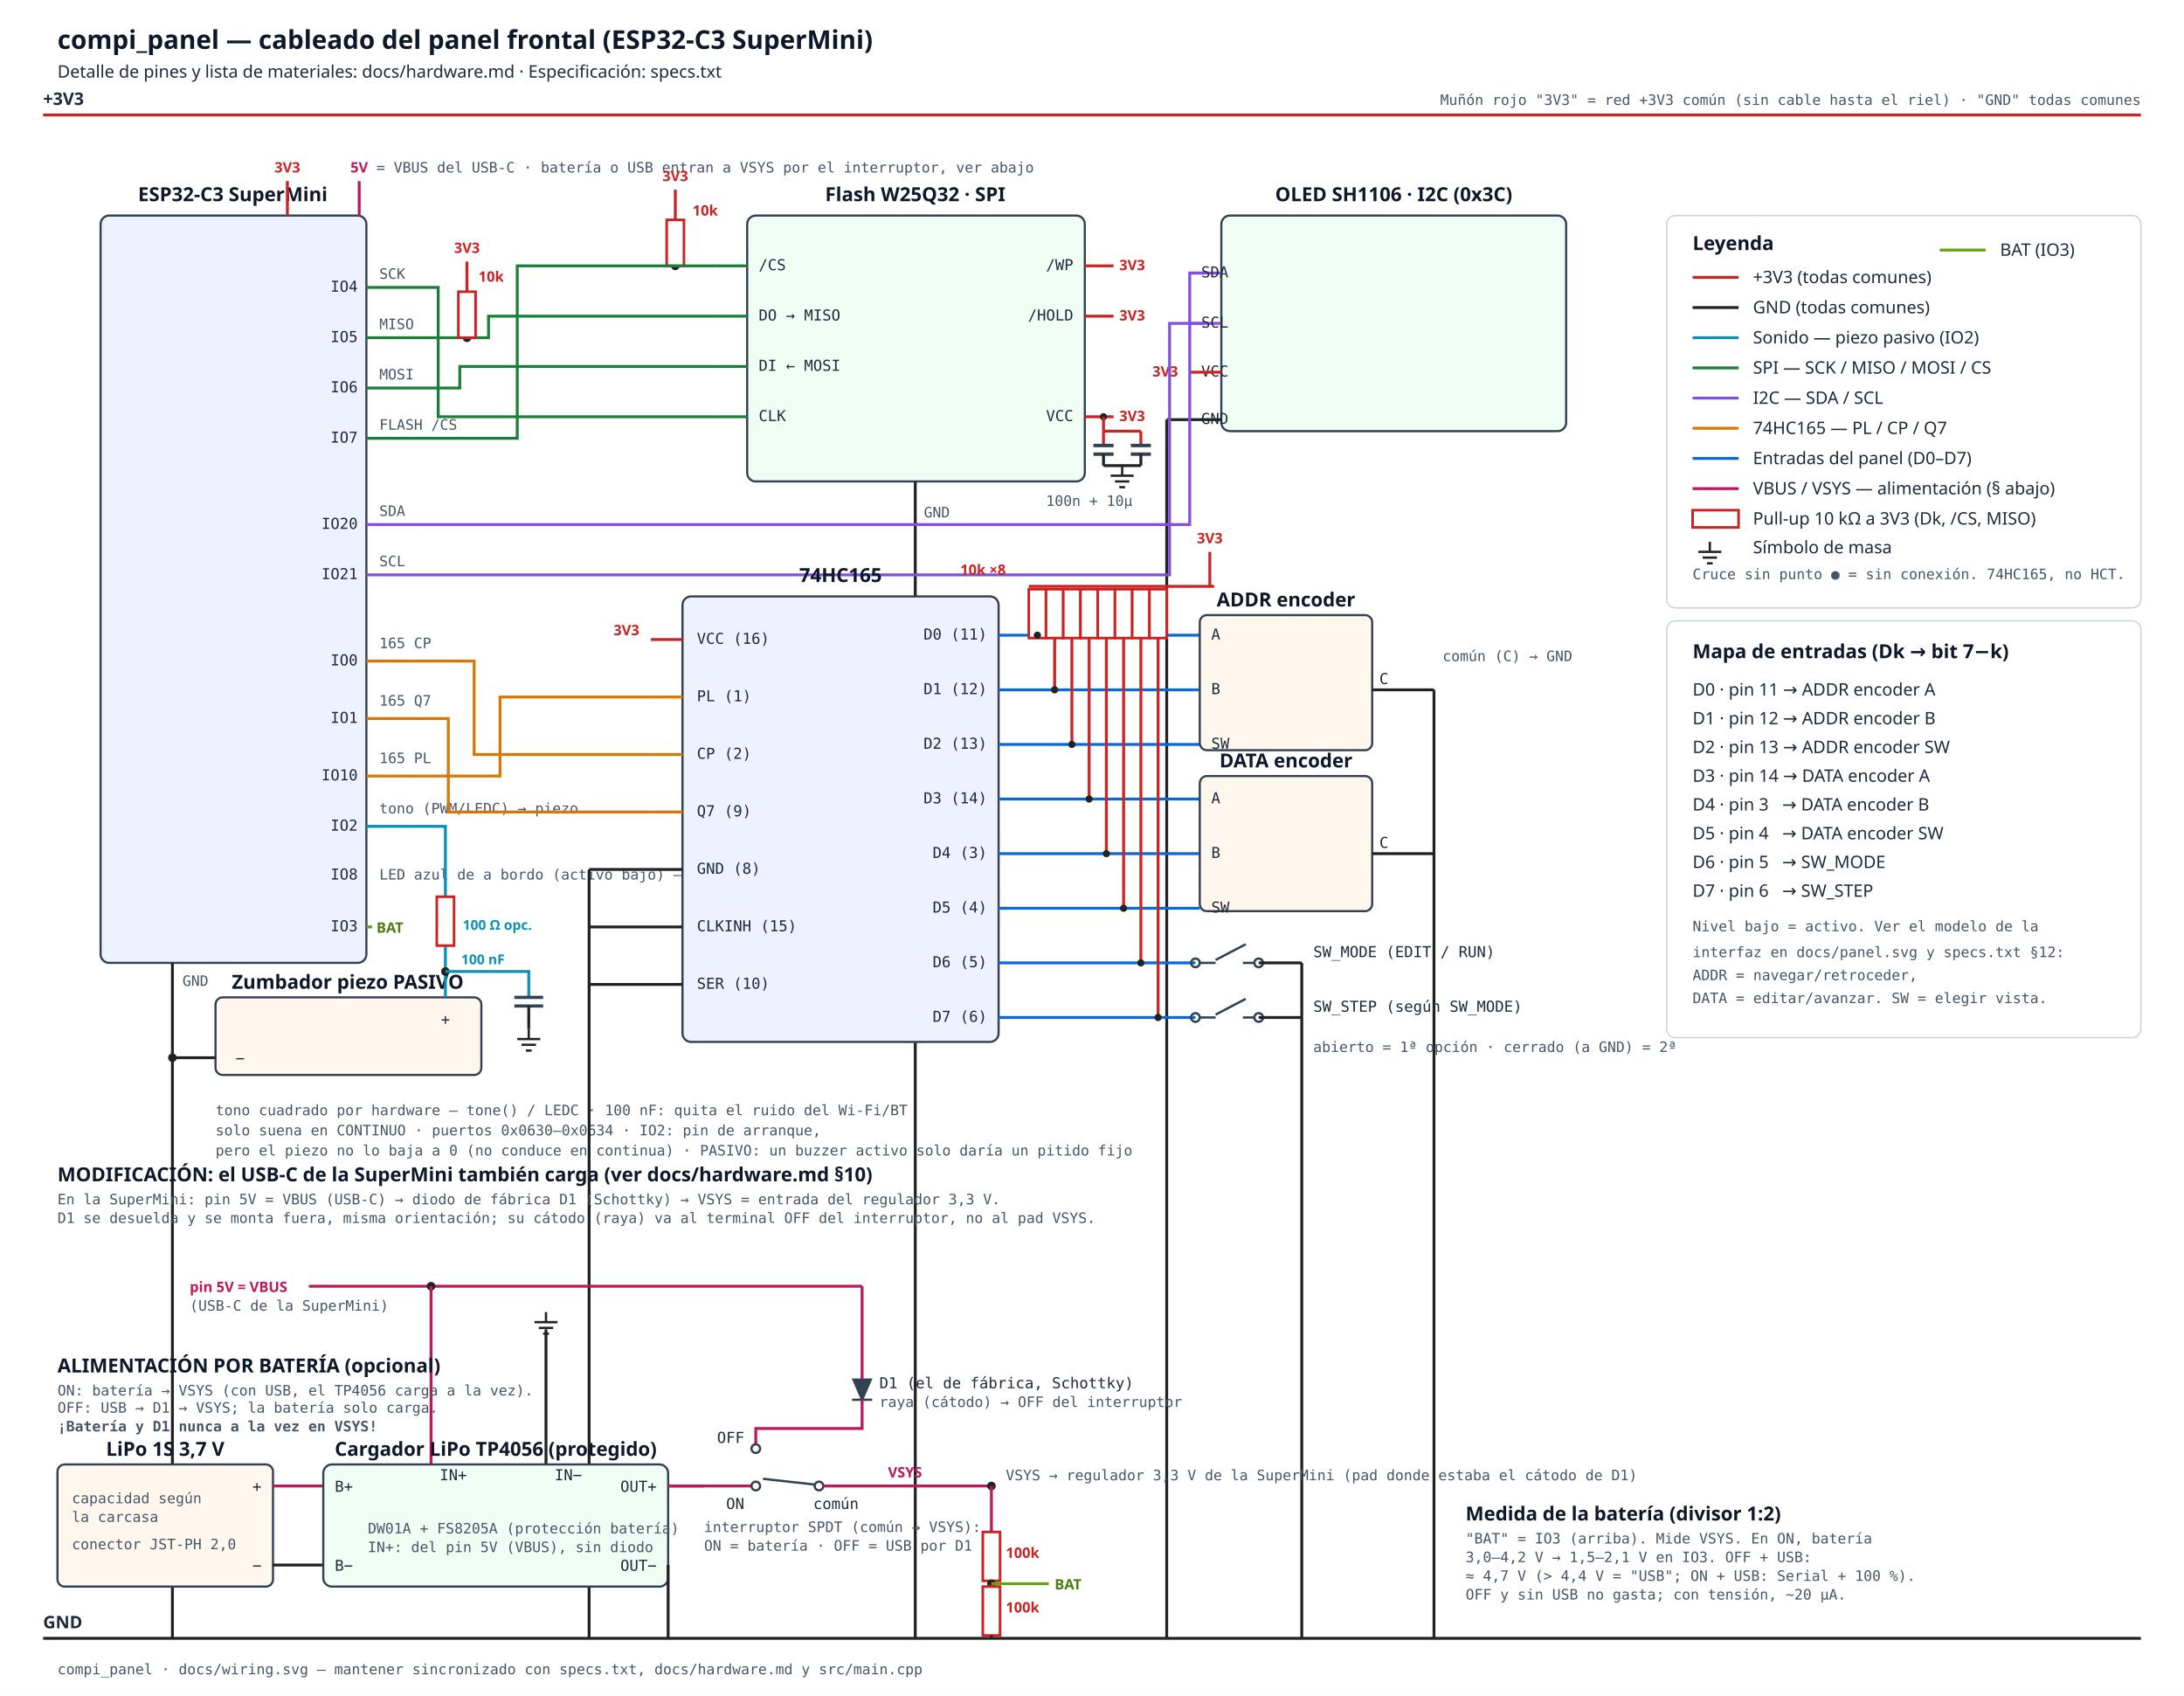
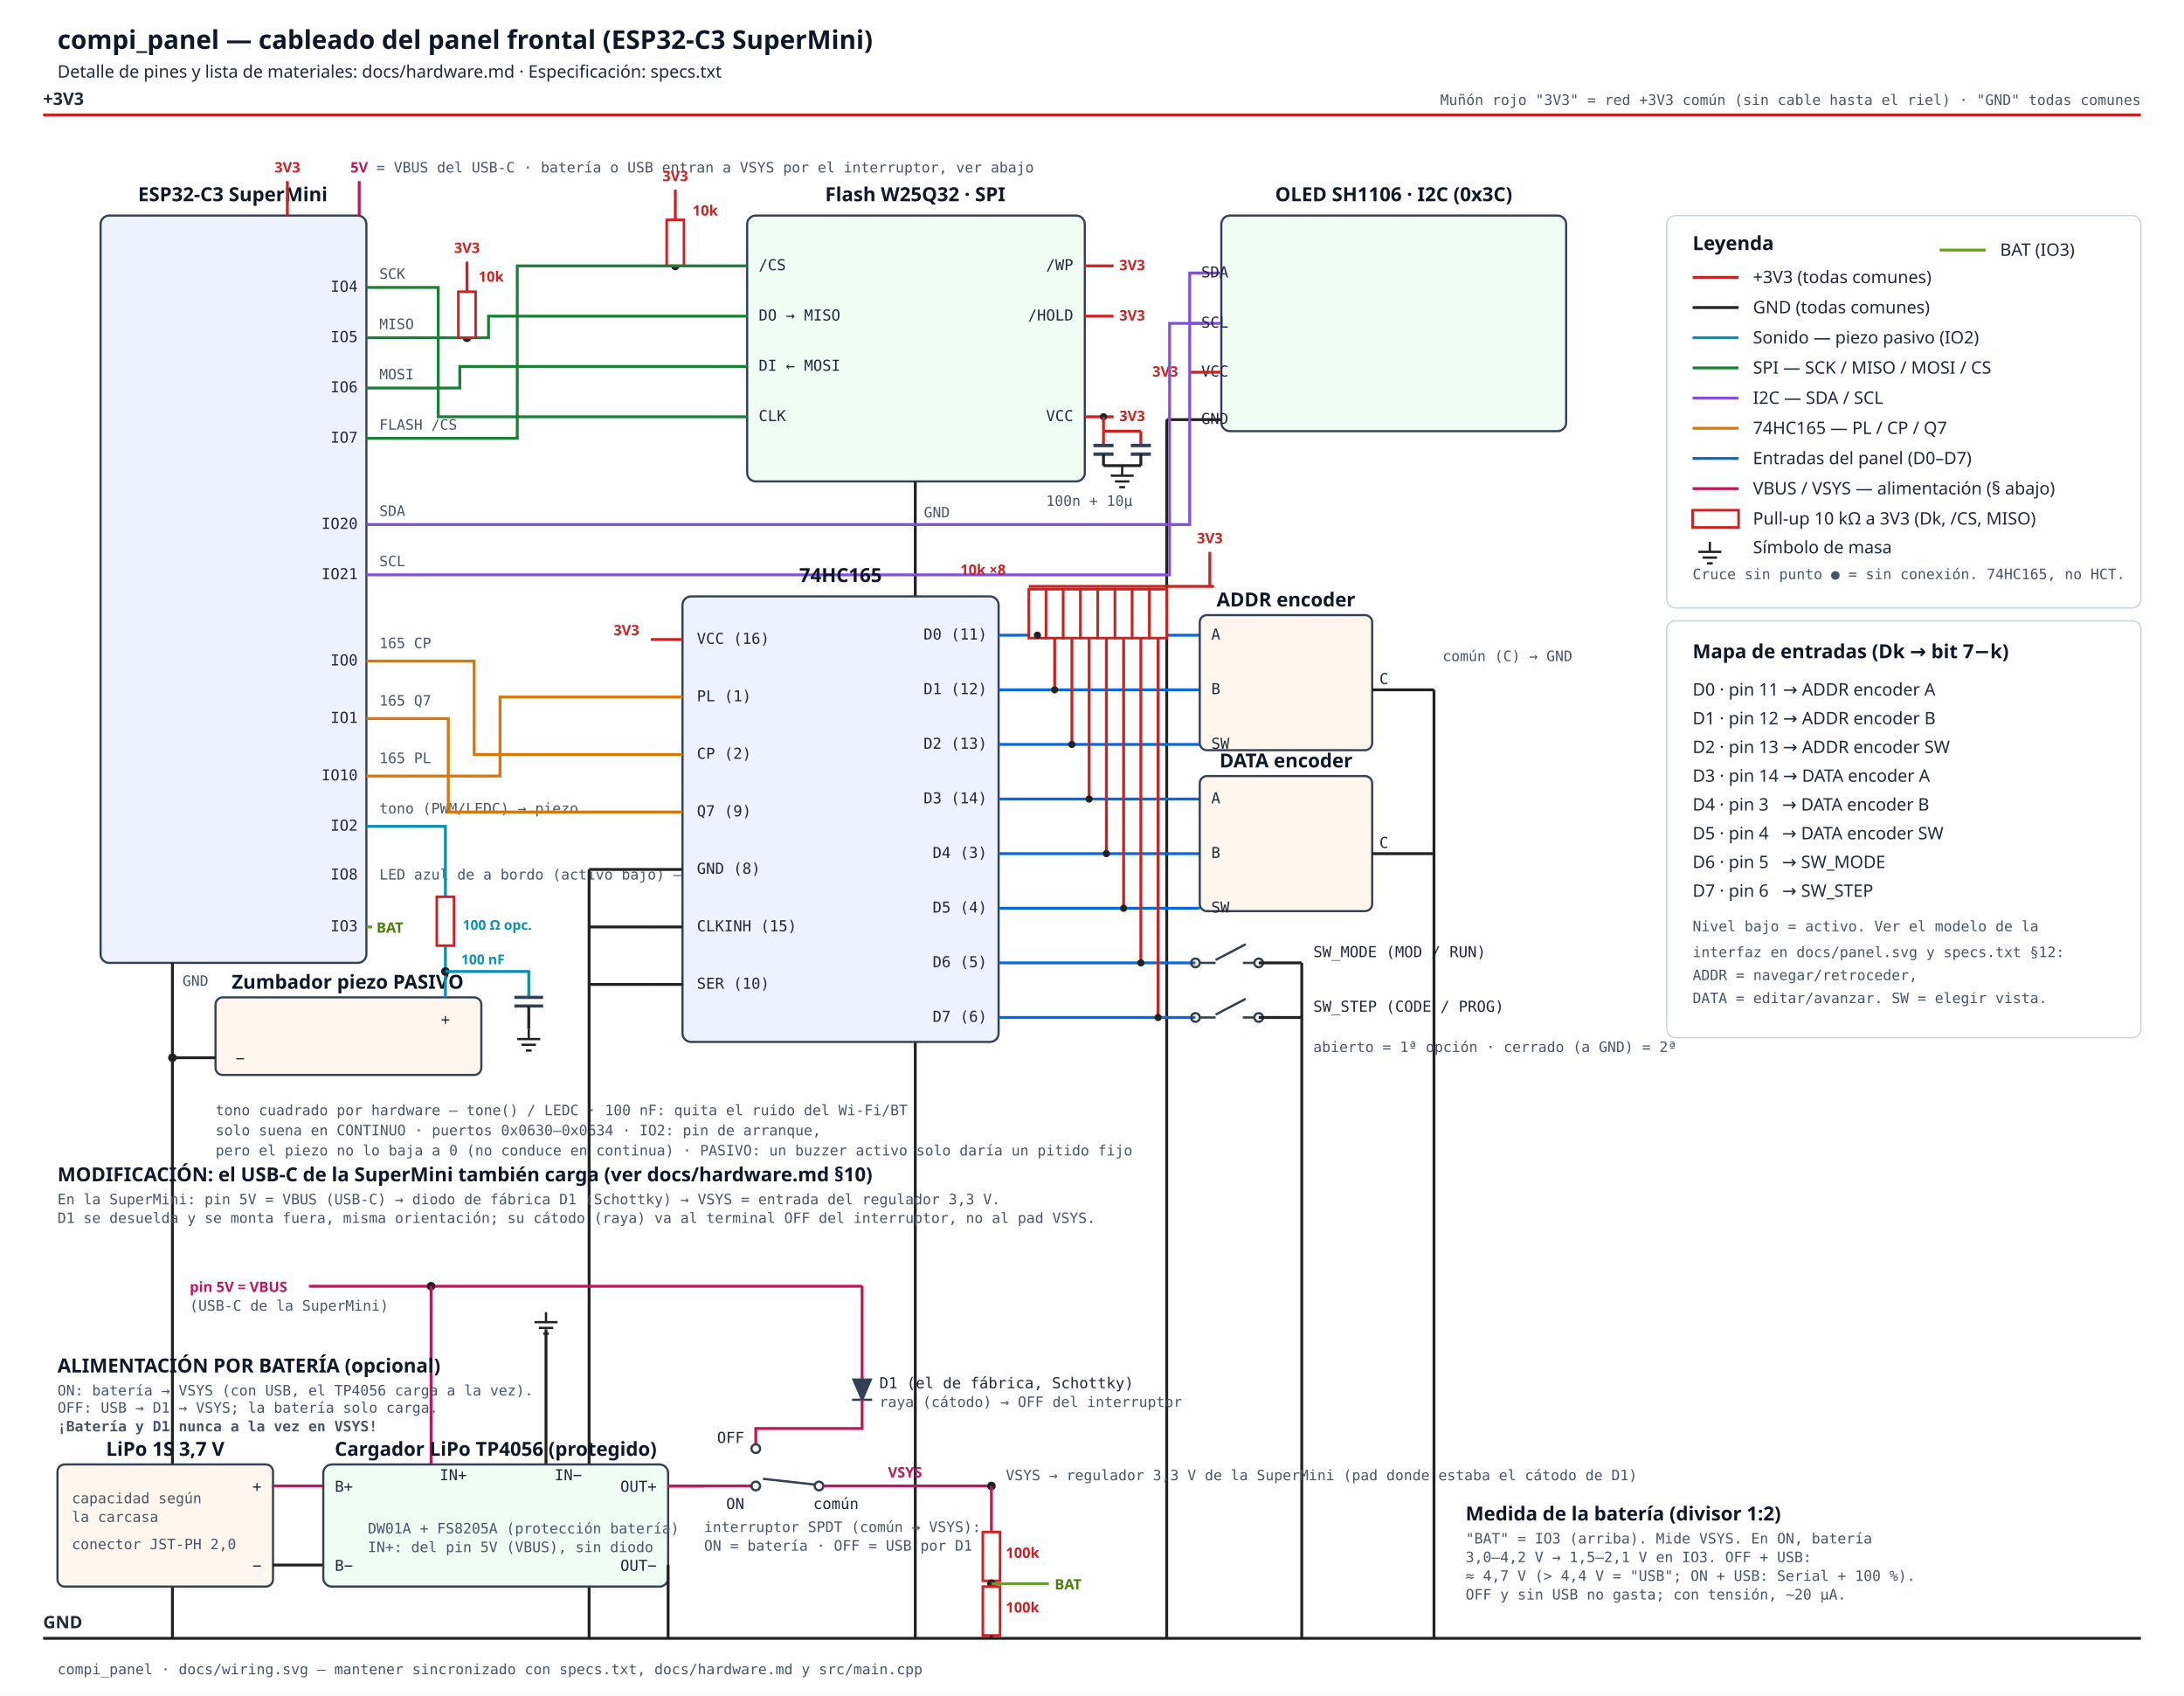
<svg xmlns="http://www.w3.org/2000/svg" xmlns:xlink="http://www.w3.org/1999/xlink" viewBox="0 0 1520 1180" font-family="'Segoe UI',system-ui,sans-serif">
  <rect x="0" y="0" width="1520" height="1180" fill="#ffffff" />
  <defs>
    <g id="gnd" stroke-width="1.6" stroke="#222" fill="none">
      <line x1="0" y1="0" x2="0" y2="7" />
      <line x1="-8" y1="7" x2="8" y2="7" />
      <line x1="-5" y1="11" x2="5" y2="11" />
      <line x1="-2" y1="15" x2="2" y2="15" />
    </g>
    <g id="res">
      <rect x="-6" y="0" width="12" height="34" fill="#ffffff" stroke="#cc2222" stroke-width="1.8" />
    </g>
    <g id="resr">
      <rect x="0" y="-6" width="32" height="12" fill="#ffffff" stroke="#cc2222" stroke-width="1.8" />
    </g>
    <g id="diode_v" stroke="#334155" stroke-width="1.6">
      <polygon points="-6,0 6,0 0,14" fill="#334155" />
      <line x1="-7" y1="14" x2="7" y2="14" />
    </g>
  </defs>
  <style>
    .wire{fill:none;stroke-width:2}
    .p3{stroke:#cc2222} .gnd{stroke:#222} .spi{stroke:#1a7f37}
    .i2c{stroke:#8250df} .ctl{stroke:#d97706} .in{stroke:#0969da}
    .snd{stroke:#0891b2} .v5{stroke:#be185d} .bat{stroke:#65a30d}
    .batt{fill:#4d7c0f;font-size:10px;font-weight:600}
    .chip{fill:#eef2ff;stroke:#334155;stroke-width:1.5}
    .chip2{fill:#f0fdf4;stroke:#334155;stroke-width:1.5}
    .dev{fill:#fff7ed;stroke:#334155;stroke-width:1.5}
    .pin{font-size:10.5px;font-family:ui-monospace,Consolas,monospace;fill:#1e293b}
    .sig{font-size:10px;font-family:ui-monospace,Consolas,monospace;fill:#475569}
    .lbl{font-size:12px;fill:#1e293b}
    .ttl{font-size:13.5px;font-weight:700;fill:#0f172a}
    .dot{fill:#222} .p3t{fill:#cc2222;font-size:10px;font-weight:600}
    .v5t{fill:#be185d;font-size:10px;font-weight:600}
  </style>
  <text x="40" y="34" font-size="18" font-weight="700" fill="#0f172a">compi_panel — cableado del panel frontal (ESP32-C3 SuperMini)</text>
  <text x="40" y="54" class="lbl" fill="#475569">Detalle de pines y lista de materiales: docs/hardware.md · Especificación: specs.txt</text>
  <line class="wire p3" x1="30" y1="80" x2="1490" y2="80" />
  <text x="30" y="73" class="lbl" fill="#cc2222" font-weight="700">+3V3</text>
  <line class="wire gnd" x1="30" y1="1140" x2="1490" y2="1140" />
  <text x="30" y="1133" class="lbl" font-weight="700">GND</text>
  <text x="1490" y="73" class="sig" text-anchor="end">Muñón rojo "3V3" = red +3V3 común (sin cable hasta el riel) · "GND" todas comunes</text>
  <rect class="chip" x="70" y="150" width="185" height="520" rx="6" />
  <text x="162" y="140" class="ttl" text-anchor="middle">ESP32-C3 SuperMini</text>
  <line class="wire p3" x1="200" y1="150" x2="200" y2="126" />
  <text x="200" y="120" class="p3t" text-anchor="middle">3V3</text>
  <line class="wire v5" x1="250" y1="150" x2="250" y2="126" />
  <text x="250" y="120" class="v5t" text-anchor="middle">5V</text>
  <text x="262" y="120" class="sig" fill="#be185d">= VBUS del USB-C · batería o USB entran a VSYS por el interruptor, ver abajo</text>
  <line class="wire gnd" x1="120" y1="670" x2="120" y2="1140" />
  <text x="127" y="686" class="sig">GND</text>
  <line class="wire spi" x1="255" y1="200" x2="287" y2="200" />
  <text class="pin" x="249" y="203" text-anchor="end">IO4</text>
  <text class="sig" x="264" y="194">SCK</text>
  <line class="wire spi" x1="255" y1="235" x2="287" y2="235" />
  <text class="pin" x="249" y="238" text-anchor="end">IO5</text>
  <text class="sig" x="264" y="229">MISO</text>
  <line class="wire spi" x1="255" y1="270" x2="287" y2="270" />
  <text class="pin" x="249" y="273" text-anchor="end">IO6</text>
  <text class="sig" x="264" y="264">MOSI</text>
  <line class="wire spi" x1="255" y1="305" x2="287" y2="305" />
  <text class="pin" x="249" y="308" text-anchor="end">IO7</text>
  <text class="sig" x="264" y="299">FLASH /CS</text>
  <line class="wire i2c" x1="255" y1="365" x2="287" y2="365" />
  <text class="pin" x="249" y="368" text-anchor="end">IO20</text>
  <text class="sig" x="264" y="359">SDA</text>
  <line class="wire i2c" x1="255" y1="400" x2="287" y2="400" />
  <text class="pin" x="249" y="403" text-anchor="end">IO21</text>
  <text class="sig" x="264" y="394">SCL</text>
  <line class="wire ctl" x1="255" y1="460" x2="287" y2="460" />
  <text class="pin" x="249" y="463" text-anchor="end">IO0</text>
  <text class="sig" x="264" y="451">165 CP</text>
  <line class="wire ctl" x1="255" y1="500" x2="287" y2="500" />
  <text class="pin" x="249" y="503" text-anchor="end">IO1</text>
  <text class="sig" x="264" y="491">165 Q7</text>
  <line class="wire ctl" x1="255" y1="540" x2="287" y2="540" />
  <text class="pin" x="249" y="543" text-anchor="end">IO10</text>
  <text class="sig" x="264" y="531">165 PL</text>
  <line class="wire snd" x1="255" y1="575" x2="287" y2="575" />
  <text class="pin" x="249" y="578" text-anchor="end">IO2</text>
  <text class="sig" x="264" y="566">tono (PWM/LEDC) → piezo</text>
  <line class="wire bat" x1="255" y1="645" x2="259" y2="645" />
  <text class="pin" x="249" y="648" text-anchor="end">IO3</text>
  <text class="batt" x="262" y="649">BAT</text>
  <text class="pin" x="249" y="612" text-anchor="end">IO8</text>
  <text class="sig" x="264" y="612">LED azul de a bordo (activo bajo) — no hace falta LED externo</text>
  <rect class="chip2" x="520" y="150" width="235" height="185" rx="6" />
  <text x="637" y="140" class="ttl" text-anchor="middle">Flash W25Q32 · SPI</text>
  <line class="wire spi" x1="498" y1="185" x2="520" y2="185" />
  <text class="pin" x="528" y="188">/CS</text>
  <line class="wire spi" x1="498" y1="220" x2="520" y2="220" />
  <text class="pin" x="528" y="223">DO → MISO</text>
  <line class="wire spi" x1="498" y1="255" x2="520" y2="255" />
  <text class="pin" x="528" y="258">DI ← MOSI</text>
  <line class="wire spi" x1="498" y1="290" x2="520" y2="290" />
  <text class="pin" x="528" y="293">CLK</text>
  <text class="pin" x="747" y="188" text-anchor="end">/WP</text>
  <line class="wire p3" x1="755" y1="185" x2="775" y2="185" />
  <text class="p3t" x="779" y="188">3V3</text>
  <text class="pin" x="747" y="223" text-anchor="end">/HOLD</text>
  <line class="wire p3" x1="755" y1="220" x2="775" y2="220" />
  <text class="p3t" x="779" y="223">3V3</text>
  <text class="pin" x="747" y="293" text-anchor="end">VCC</text>
  <line class="wire p3" x1="755" y1="290" x2="775" y2="290" />
  <text class="p3t" x="779" y="293">3V3</text>
  <line class="wire gnd" x1="637" y1="335" x2="637" y2="1140" />
  <text class="sig" x="643" y="360">GND</text>
  <circle class="dot" cx="768" cy="290" r="2.5" />
  <line class="wire p3" x1="768" y1="290" x2="768" y2="300" />
  <line class="wire p3" x1="768" y1="300" x2="794" y2="300" />
  <line class="wire p3" x1="768" y1="300" x2="768" y2="310" />
  <line class="wire p3" x1="794" y1="300" x2="794" y2="310" />
  <g stroke="#334155" stroke-width="2.4">
    <line x1="761" y1="310" x2="775" y2="310" />
    <line x1="761" y1="316" x2="775" y2="316" />
    <line x1="787" y1="310" x2="801" y2="310" />
    <line x1="787" y1="316" x2="801" y2="316" />
  </g>
  <line class="wire gnd" x1="768" y1="316" x2="768" y2="324" />
  <line class="wire gnd" x1="794" y1="316" x2="794" y2="324" />
  <line class="wire gnd" x1="768" y1="324" x2="794" y2="324" />
  <use xlink:href="#gnd" transform="translate(781,324)" />
  <text class="sig" x="728" y="352" font-size="9">100n + 10µ</text>
  <circle class="dot" cx="470" cy="185" r="3" />
  <use xlink:href="#resr" transform="translate(470,185) rotate(-90)" />
  <line class="wire p3" x1="470" y1="153" x2="470" y2="132" />
  <text class="p3t" x="470" y="126" text-anchor="middle">3V3</text>
  <text class="p3t" x="482" y="150">10k</text>
  <path class="wire spi" d="M287,200 H305 V290 H498" />
  <path class="wire spi" d="M287,235 H340 V220 H498" />
  <circle class="dot" cx="325" cy="235" r="3" />
  <use xlink:href="#resr" transform="translate(325,235) rotate(-90)" />
  <line class="wire p3" x1="325" y1="203" x2="325" y2="182" />
  <text class="p3t" x="325" y="176" text-anchor="middle">3V3</text>
  <text class="p3t" x="333" y="196">10k</text>
  <path class="wire spi" d="M287,270 H320 V255 H498" />
  <path class="wire spi" d="M287,305 H360 V185 H470 H498" />
  <rect class="chip2" x="850" y="150" width="240" height="150" rx="6" />
  <text x="970" y="140" class="ttl" text-anchor="middle">OLED SH1106 · I2C (0x3C)</text>
  <line class="wire i2c" x1="828" y1="190" x2="850" y2="190" />
  <text class="pin" x="836" y="193">SDA</text>
  <line class="wire i2c" x1="828" y1="225" x2="850" y2="225" />
  <text class="pin" x="836" y="228">SCL</text>
  <text class="pin" x="836" y="262">VCC</text>
  <line class="wire p3" x1="828" y1="259" x2="850" y2="259" />
  <text class="p3t" x="802" y="262">3V3</text>
  <text class="pin" x="836" y="295">GND</text>
  <line class="wire gnd" x1="812" y1="292" x2="850" y2="292" />
  <line class="wire gnd" x1="812" y1="292" x2="812" y2="1140" />
  <path class="wire i2c" d="M287,365 H828 V190 H838" />
  <path class="wire i2c" d="M287,400 H814 V225 H838" />
  <rect class="dev" x="150" y="694" width="185" height="54" rx="5" />
  <text x="242" y="688" class="ttl" text-anchor="middle" font-size="12">Zumbador piezo PASIVO</text>
  <text class="pin" x="310" y="713" text-anchor="middle">+</text>
  <text class="pin" x="164" y="740">−</text>
  <path class="wire snd" d="M287,575 H310 V624 M310,658 V694" />
  <use xlink:href="#res" transform="translate(310,624)" />
  <text x="322" y="647" font-size="9.5" font-weight="600" fill="#0891b2">100 Ω opc.</text>
  <circle class="dot" cx="310" cy="676" r="3" />
  <path class="wire snd" d="M310,676 H368 V694" />
  <line x1="358" y1="694" x2="378" y2="694" stroke="#334155" stroke-width="2.2" />
  <line x1="358" y1="700" x2="378" y2="700" stroke="#334155" stroke-width="2.2" />
  <path class="wire gnd" d="M368,700 V716" />
  <use xlink:href="#gnd" transform="translate(368,716)" />
  <text x="321" y="671" font-size="9.5" font-weight="600" fill="#0891b2">100 nF</text>
  <path class="wire gnd" d="M150,736 H120" />
  <circle class="dot" cx="120" cy="736" r="3" />
  <text class="sig" x="150" y="776">tono cuadrado por hardware — tone() / LEDC · 100 nF: quita el ruido del Wi-Fi/BT</text>
  <text class="sig" x="150" y="790">solo suena en CONTINUO · puertos 0x0630–0x0634 · IO2: pin de arranque,</text>
  <text class="sig" x="150" y="804">pero el piezo no lo baja a 0 (no conduce en continua) · PASIVO: un buzzer activo solo daría un pitido fijo</text>
  <rect class="chip" x="475" y="415" width="220" height="310" rx="6" />
  <text x="585" y="405" class="ttl" text-anchor="middle">74HC165</text>
  <text class="pin" x="485" y="448">VCC (16)</text>
  <line class="wire p3" x1="453" y1="445" x2="475" y2="445" />
  <text class="p3t" x="427" y="442">3V3</text>
  <line class="wire ctl" x1="453" y1="485" x2="475" y2="485" />
  <text class="pin" x="485" y="488">PL (1)</text>
  <line class="wire ctl" x1="453" y1="525" x2="475" y2="525" />
  <text class="pin" x="485" y="528">CP (2)</text>
  <line class="wire ctl" x1="453" y1="565" x2="475" y2="565" />
  <text class="pin" x="485" y="568">Q7 (9)</text>
  <text class="pin" x="485" y="608">GND (8)</text>
  <line class="wire gnd" x1="453" y1="605" x2="475" y2="605" />
  <text class="pin" x="485" y="648">CLKINH (15)</text>
  <line class="wire gnd" x1="453" y1="645" x2="475" y2="645" />
  <text class="pin" x="485" y="688">SER (10)</text>
  <line class="wire gnd" x1="453" y1="685" x2="475" y2="685" />
  <line class="wire gnd" x1="453" y1="605" x2="410" y2="605" />
  <line class="wire gnd" x1="453" y1="645" x2="410" y2="645" />
  <line class="wire gnd" x1="453" y1="685" x2="410" y2="685" />
  <line class="wire gnd" x1="410" y1="605" x2="410" y2="1140" />
  <path class="wire ctl" d="M287,460 H330 V525 H453" />
  <path class="wire ctl" d="M287,500 H312 V565 H453" />
  <path class="wire ctl" d="M287,540 H348 V485 H453" />
  <g class="pin" text-anchor="end">
    <text x="687" y="445">D0 (11)</text>
    <text x="687" y="483">D1 (12)</text>
    <text x="687" y="521">D2 (13)</text>
    <text x="687" y="559">D3 (14)</text>
    <text x="687" y="597">D4 (3)</text>
    <text x="687" y="635">D5 (4)</text>
    <text x="687" y="673">D6 (5)</text>
    <text x="687" y="711">D7 (6)</text>
  </g>
  <line class="wire in" x1="695" y1="442" x2="835" y2="442" />
  <line class="wire in" x1="695" y1="480" x2="835" y2="480" />
  <line class="wire in" x1="695" y1="518" x2="835" y2="518" />
  <line class="wire in" x1="695" y1="556" x2="835" y2="556" />
  <line class="wire in" x1="695" y1="594" x2="835" y2="594" />
  <line class="wire in" x1="695" y1="632" x2="835" y2="632" />
  <line class="wire in" x1="695" y1="670" x2="832" y2="670" />
  <line class="wire in" x1="695" y1="708" x2="832" y2="708" />
  <line class="wire p3" x1="716" y1="408" x2="845" y2="408" />
  <line class="wire p3" x1="842" y1="408" x2="842" y2="384" />
  <text class="p3t" x="842" y="378" text-anchor="middle">3V3</text>
  <g>
    <use xlink:href="#res" transform="translate(722,410)" />
    <line class="wire p3" x1="722" y1="444" x2="722" y2="442" />
    <circle class="dot" cx="722" cy="442" r="2.5" />
    <use xlink:href="#res" transform="translate(734,410)" />
    <line class="wire p3" x1="734" y1="444" x2="734" y2="480" />
    <circle class="dot" cx="734" cy="480" r="2.5" />
    <use xlink:href="#res" transform="translate(746,410)" />
    <line class="wire p3" x1="746" y1="444" x2="746" y2="518" />
    <circle class="dot" cx="746" cy="518" r="2.5" />
    <use xlink:href="#res" transform="translate(758,410)" />
    <line class="wire p3" x1="758" y1="444" x2="758" y2="556" />
    <circle class="dot" cx="758" cy="556" r="2.5" />
    <use xlink:href="#res" transform="translate(770,410)" />
    <line class="wire p3" x1="770" y1="444" x2="770" y2="594" />
    <circle class="dot" cx="770" cy="594" r="2.5" />
    <use xlink:href="#res" transform="translate(782,410)" />
    <line class="wire p3" x1="782" y1="444" x2="782" y2="632" />
    <circle class="dot" cx="782" cy="632" r="2.5" />
    <use xlink:href="#res" transform="translate(794,410)" />
    <line class="wire p3" x1="794" y1="444" x2="794" y2="670" />
    <circle class="dot" cx="794" cy="670" r="2.5" />
    <use xlink:href="#res" transform="translate(806,410)" />
    <line class="wire p3" x1="806" y1="444" x2="806" y2="708" />
    <circle class="dot" cx="806" cy="708" r="2.5" />
  </g>
  <text class="p3t" x="700" y="400" text-anchor="end">10k ×8</text>
  <rect class="dev" x="835" y="428" width="120" height="94" rx="5" />
  <text x="895" y="422" class="ttl" text-anchor="middle" font-size="12">ADDR encoder</text>
  <text class="pin" x="843" y="445">A</text>
  <text class="pin" x="843" y="483">B</text>
  <text class="pin" x="843" y="521">SW</text>
  <line class="wire gnd" x1="955" y1="480" x2="998" y2="480" />
  <text class="pin" x="960" y="476">C</text>
  <rect class="dev" x="835" y="540" width="120" height="94" rx="5" />
  <text x="895" y="534" class="ttl" text-anchor="middle" font-size="12">DATA encoder</text>
  <text class="pin" x="843" y="559">A</text>
  <text class="pin" x="843" y="597">B</text>
  <text class="pin" x="843" y="635">SW</text>
  <line class="wire gnd" x1="955" y1="594" x2="998" y2="594" />
  <text class="pin" x="960" y="590">C</text>
  <line class="wire gnd" x1="998" y1="480" x2="998" y2="1140" />
  <text class="sig" x="1004" y="460">común (C) → GND</text>
  <g stroke="#334155" stroke-width="1.6" fill="none">
    <g transform="translate(832,670)">
      <circle cx="0" cy="0" r="3" />
      <circle cx="44" cy="0" r="3" />
      <line x1="3" y1="0" x2="14" y2="0" />
      <line x1="33" y1="0" x2="41" y2="0" />
      <line x1="14" y1="-2" x2="35" y2="-13" />
    </g>
    <g transform="translate(832,708)">
      <circle cx="0" cy="0" r="3" />
      <circle cx="44" cy="0" r="3" />
      <line x1="3" y1="0" x2="14" y2="0" />
      <line x1="33" y1="0" x2="41" y2="0" />
      <line x1="14" y1="-2" x2="35" y2="-13" />
    </g>
  </g>
  <line class="wire gnd" x1="876" y1="670" x2="906" y2="670" />
  <line class="wire gnd" x1="876" y1="708" x2="906" y2="708" />
  <line class="wire gnd" x1="906" y1="670" x2="906" y2="1140" />
-   <text class="pin" x="914" y="666">SW_MODE  (EDIT / RUN)</text>
-   <text class="pin" x="914" y="704">SW_STEP  (según SW_MODE)</text>
+   <text class="pin" x="914" y="666">SW_MODE  (MOD / RUN)</text>
+   <text class="pin" x="914" y="704">SW_STEP  (CODE / PROG)</text>
  <text class="sig" x="914" y="732">abierto = 1ª opción · cerrado (a GND) = 2ª</text>
  <text x="40" y="822" class="ttl" font-size="12.5">MODIFICACIÓN: el USB-C de la SuperMini también carga (ver docs/hardware.md §10)</text>
  <text x="40" y="838" class="sig">En la SuperMini: pin 5V = VBUS (USB-C) → diodo de fábrica D1 (Schottky) → VSYS = entrada del regulador 3,3 V.</text>
  <text x="40" y="851" class="sig">D1 se desuelda y se monta fuera, misma orientación; su cátodo (raya) va al terminal OFF del interruptor, no al pad VSYS.</text>
  <text x="132" y="899" class="v5t">pin 5V = VBUS</text>
  <text x="132" y="912" class="sig" fill="#be185d">(USB-C de la SuperMini)</text>
  <line class="wire v5" x1="215" y1="895" x2="600" y2="895" />
  <circle class="dot" cx="300" cy="895" r="3" />
  <line class="wire v5" x1="300" y1="895" x2="300" y2="1019" />
  <line class="wire v5" x1="600" y1="895" x2="600" y2="960" />
  <use xlink:href="#diode_v" transform="translate(600,960)" />
  <text class="pin" x="612" y="966">D1 (el de fábrica, Schottky)</text>
  <text class="sig" x="612" y="979">raya (cátodo) → OFF del interruptor</text>
  <path class="wire v5" d="M600,974 V994 H526 V1005" />
  <use xlink:href="#gnd" transform="translate(380,913)" />
  <line class="wire gnd" x1="380" y1="925" x2="380" y2="1019" />
  <text x="40" y="955" class="ttl">ALIMENTACIÓN POR BATERÍA (opcional)</text>
  <text x="40" y="971" class="sig">ON: batería → VSYS (con USB, el TP4056 carga a la vez).</text>
  <text x="40" y="983" class="sig">OFF: USB → D1 → VSYS; la batería solo carga.</text>
  <text x="40" y="996" class="sig" fill="#be185d" font-weight="700">¡Batería y D1 nunca a la vez en VSYS!</text>
  <rect class="dev" x="40" y="1019" width="150" height="85" rx="5" />
  <text x="115" y="1013" class="ttl" text-anchor="middle" font-size="12">LiPo 1S 3,7 V</text>
  <text class="sig" x="50" y="1046">capacidad según</text>
  <text class="sig" x="50" y="1059">la carcasa</text>
  <text class="sig" x="50" y="1078">conector JST-PH 2,0</text>
  <text class="pin" x="182" y="1038" text-anchor="end">+</text>
  <text class="pin" x="182" y="1093" text-anchor="end">−</text>
  <line class="wire v5" x1="190" y1="1034" x2="225" y2="1034" />
  <line class="wire gnd" x1="190" y1="1089" x2="225" y2="1089" />
  <rect class="chip2" x="225" y="1019" width="240" height="85" rx="6" />
  <text x="345" y="1013" class="ttl" text-anchor="middle" font-size="12">Cargador LiPo TP4056 (protegido)</text>
  <text class="pin" x="306" y="1030">IN+</text>
  <text class="pin" x="386" y="1030">IN−</text>
  <text class="pin" x="233" y="1038">B+</text>
  <text class="pin" x="233" y="1093">B−</text>
  <text class="sig" x="256" y="1067">DW01A + FS8205A (protección batería)</text>
  <text class="sig" x="256" y="1080">IN+: del pin 5V (VBUS), sin diodo</text>
  <text class="pin" x="457" y="1038" text-anchor="end">OUT+</text>
  <text class="pin" x="457" y="1093" text-anchor="end">OUT−</text>
  <line class="wire v5" x1="465" y1="1034" x2="490" y2="1034" />
  <line class="wire gnd" x1="465" y1="1089" x2="465" y2="1140" />
  <line class="wire v5" x1="465" y1="1034" x2="523" y2="1034" />
  <g stroke="#334155" stroke-width="1.6" fill="none">
    <circle cx="526" cy="1034" r="3" />
    <circle cx="526" cy="1008" r="3" />
    <circle cx="570" cy="1034" r="3" />
    <line x1="567" y1="1033" x2="531" y2="1029" />
  </g>
  <text class="pin" x="518" y="1050" text-anchor="end">ON</text>
  <text class="pin" x="518" y="1004" text-anchor="end">OFF</text>
  <text class="pin" x="566" y="1050">común</text>
  <text class="sig" x="490" y="1066">interruptor SPDT (común → VSYS):</text>
  <text class="sig" x="490" y="1079">ON = batería · OFF = USB por D1</text>
  <line class="wire v5" x1="573" y1="1034" x2="690" y2="1034" />
  <text class="v5t" x="618" y="1028">VSYS</text>
  <text class="sig" x="700" y="1030" fill="#be185d">VSYS → regulador 3,3 V de la SuperMini (pad donde estaba el cátodo de D1)</text>
  <circle class="dot" cx="690" cy="1034" r="3" />
  <line class="wire v5" x1="690" y1="1034" x2="690" y2="1066" />
  <use xlink:href="#res" transform="translate(690,1066)" />
  <text class="p3t" x="700" y="1084" fill="#334155">100k</text>
  <line class="wire bat" x1="690" y1="1100" x2="690" y2="1104" />
  <circle class="dot" cx="690" cy="1102" r="3" />
  <line class="wire bat" x1="690" y1="1102" x2="730" y2="1102" />
  <text class="batt" x="734" y="1106">BAT</text>
  <use xlink:href="#res" transform="translate(690,1104)" />
  <text class="p3t" x="700" y="1122" fill="#334155">100k</text>
  <line class="wire gnd" x1="690" y1="1138" x2="690" y2="1140" />
  <text class="ttl" x="1020" y="1058" font-size="12">Medida de la batería (divisor 1:2)</text>
  <text class="sig" x="1020" y="1074">"BAT" = IO3 (arriba). Mide VSYS. En ON, batería</text>
  <text class="sig" x="1020" y="1087">3,0–4,2 V → 1,5–2,1 V en IO3. OFF + USB:</text>
  <text class="sig" x="1020" y="1100">≈ 4,7 V (&gt; 4,4 V = "USB"; ON + USB: Serial + 100 %).</text>
  <text class="sig" x="1020" y="1113">OFF y sin USB no gasta; con tensión, ~20 µA.</text>
  <rect x="1160" y="150" width="330" height="273" rx="6" fill="#ffffff" stroke="#cbd5e1" />
  <text x="1178" y="174" class="ttl">Leyenda</text>
  <g class="lbl">
    <line class="wire p3" x1="1178" y1="193" x2="1210" y2="193" />
    <text x="1220" y="197">+3V3 (todas comunes)</text>
    <line class="wire gnd" x1="1178" y1="214" x2="1210" y2="214" />
    <text x="1220" y="218">GND (todas comunes)</text>
    <line class="wire snd" x1="1178" y1="235" x2="1210" y2="235" />
    <text x="1220" y="239">Sonido — piezo pasivo (IO2)</text>
    <line class="wire spi" x1="1178" y1="256" x2="1210" y2="256" />
    <text x="1220" y="260">SPI — SCK / MISO / MOSI / CS</text>
    <line class="wire i2c" x1="1178" y1="277" x2="1210" y2="277" />
    <text x="1220" y="281">I2C — SDA / SCL</text>
    <line class="wire ctl" x1="1178" y1="298" x2="1210" y2="298" />
    <text x="1220" y="302">74HC165 — PL / CP / Q7</text>
    <line class="wire in" x1="1178" y1="319" x2="1210" y2="319" />
    <text x="1220" y="323">Entradas del panel (D0–D7)</text>
    <line class="wire v5" x1="1178" y1="340" x2="1210" y2="340" />
    <text x="1220" y="344">VBUS / VSYS — alimentación (§ abajo)</text>
  </g>
  <line class="wire bat" x1="1350" y1="174" x2="1382" y2="174" />
  <text x="1392" y="178" class="lbl" font-size="11">BAT (IO3)</text>
  <use xlink:href="#resr" transform="translate(1178,361)" />
  <text x="1220" y="365" class="lbl">Pull-up 10 kΩ a 3V3 (Dk, /CS, MISO)</text>
  <use xlink:href="#gnd" transform="translate(1190,377)" />
  <text x="1220" y="385" class="lbl">Símbolo de masa</text>
  <text x="1178" y="403" class="sig" font-size="11">Cruce sin punto ● = sin conexión. 74HC165, no HCT.</text>
  <rect x="1160" y="432" width="330" height="290" rx="6" fill="#ffffff" stroke="#cbd5e1" />
  <text x="1178" y="458" class="ttl">Mapa de entradas (Dk → bit 7−k)</text>
  <g class="lbl" font-size="11.5">
    <text x="1178" y="484">D0 · pin 11 → ADDR encoder A</text>
    <text x="1178" y="504">D1 · pin 12 → ADDR encoder B</text>
    <text x="1178" y="524">D2 · pin 13 → ADDR encoder SW</text>
    <text x="1178" y="544">D3 · pin 14 → DATA encoder A</text>
    <text x="1178" y="564">D4 · pin 3   → DATA encoder B</text>
    <text x="1178" y="584">D5 · pin 4   → DATA encoder SW</text>
    <text x="1178" y="604">D6 · pin 5   → SW_MODE</text>
    <text x="1178" y="624">D7 · pin 6   → SW_STEP</text>
  </g>
  <g class="sig">
    <text x="1178" y="648">Nivel bajo = activo. Ver el modelo de la</text>
    <text x="1178" y="666">interfaz en docs/panel.svg y specs.txt §12:</text>
    <text x="1178" y="682">ADDR = navegar/retroceder,</text>
    <text x="1178" y="698">DATA = editar/avanzar. SW = elegir vista.</text>
  </g>
  <text x="40" y="1165" class="sig" font-size="11">compi_panel · docs/wiring.svg — mantener sincronizado con specs.txt, docs/hardware.md y src/main.cpp</text>
</svg>
